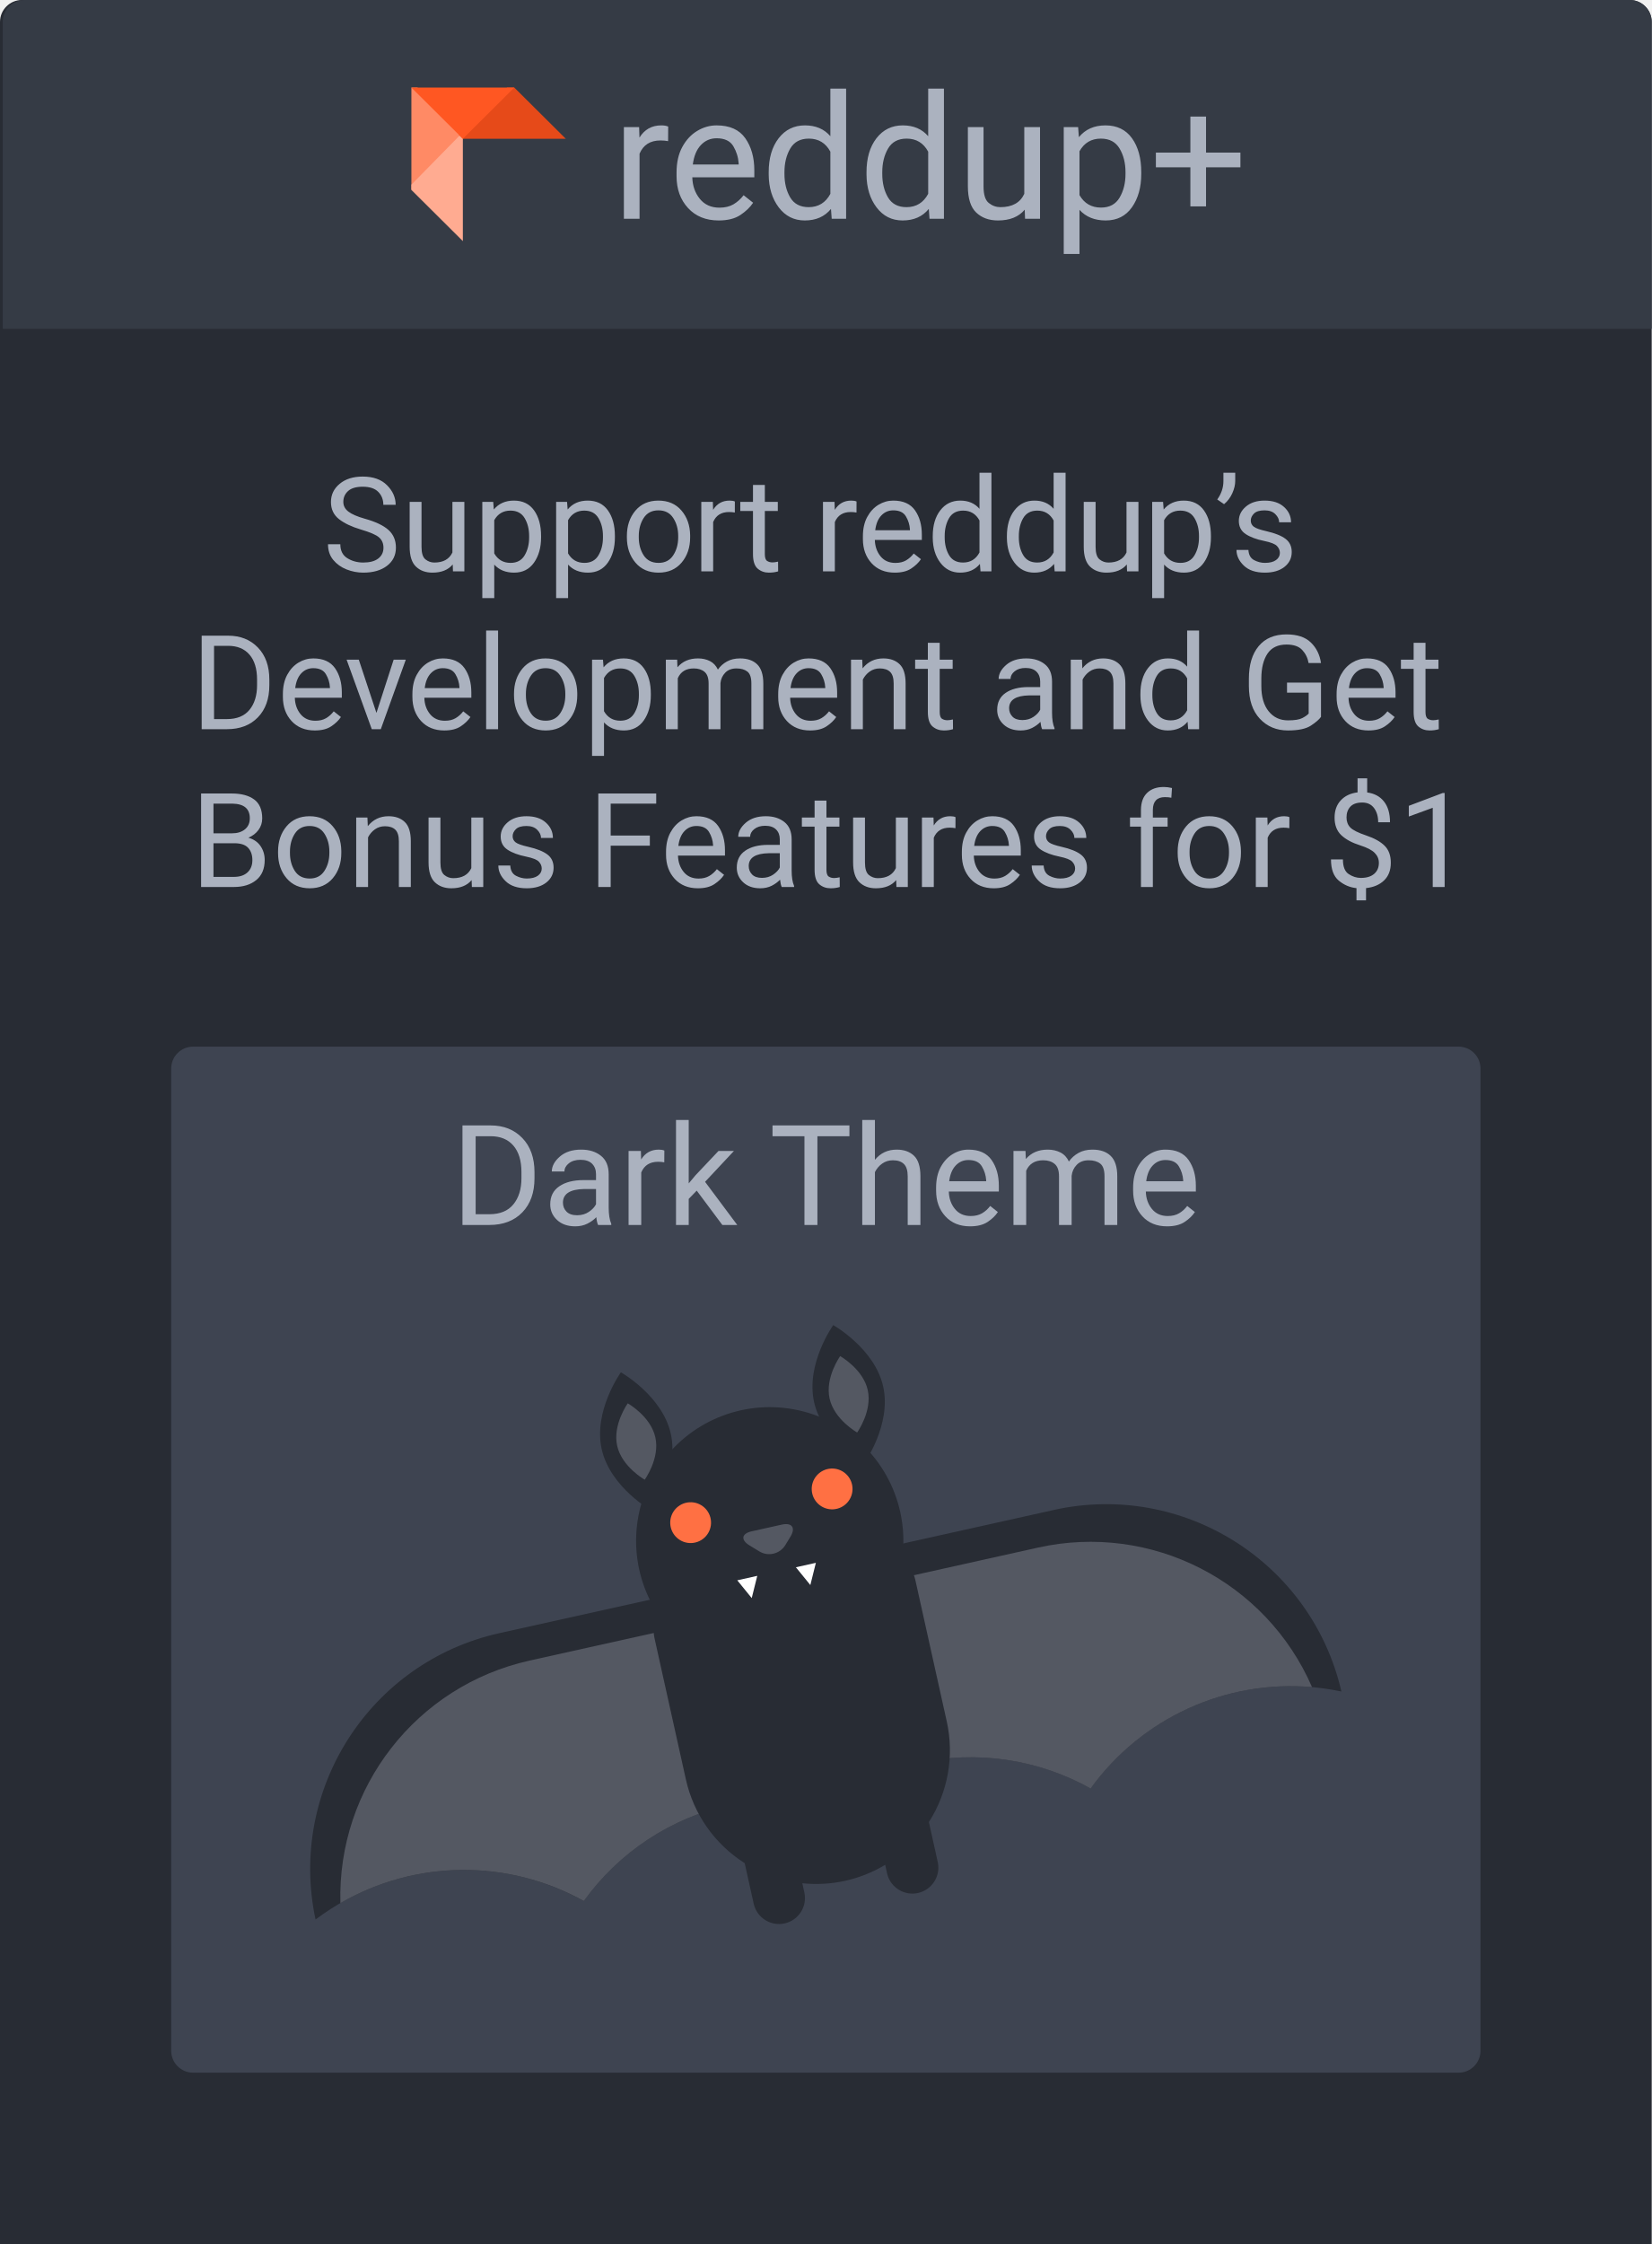
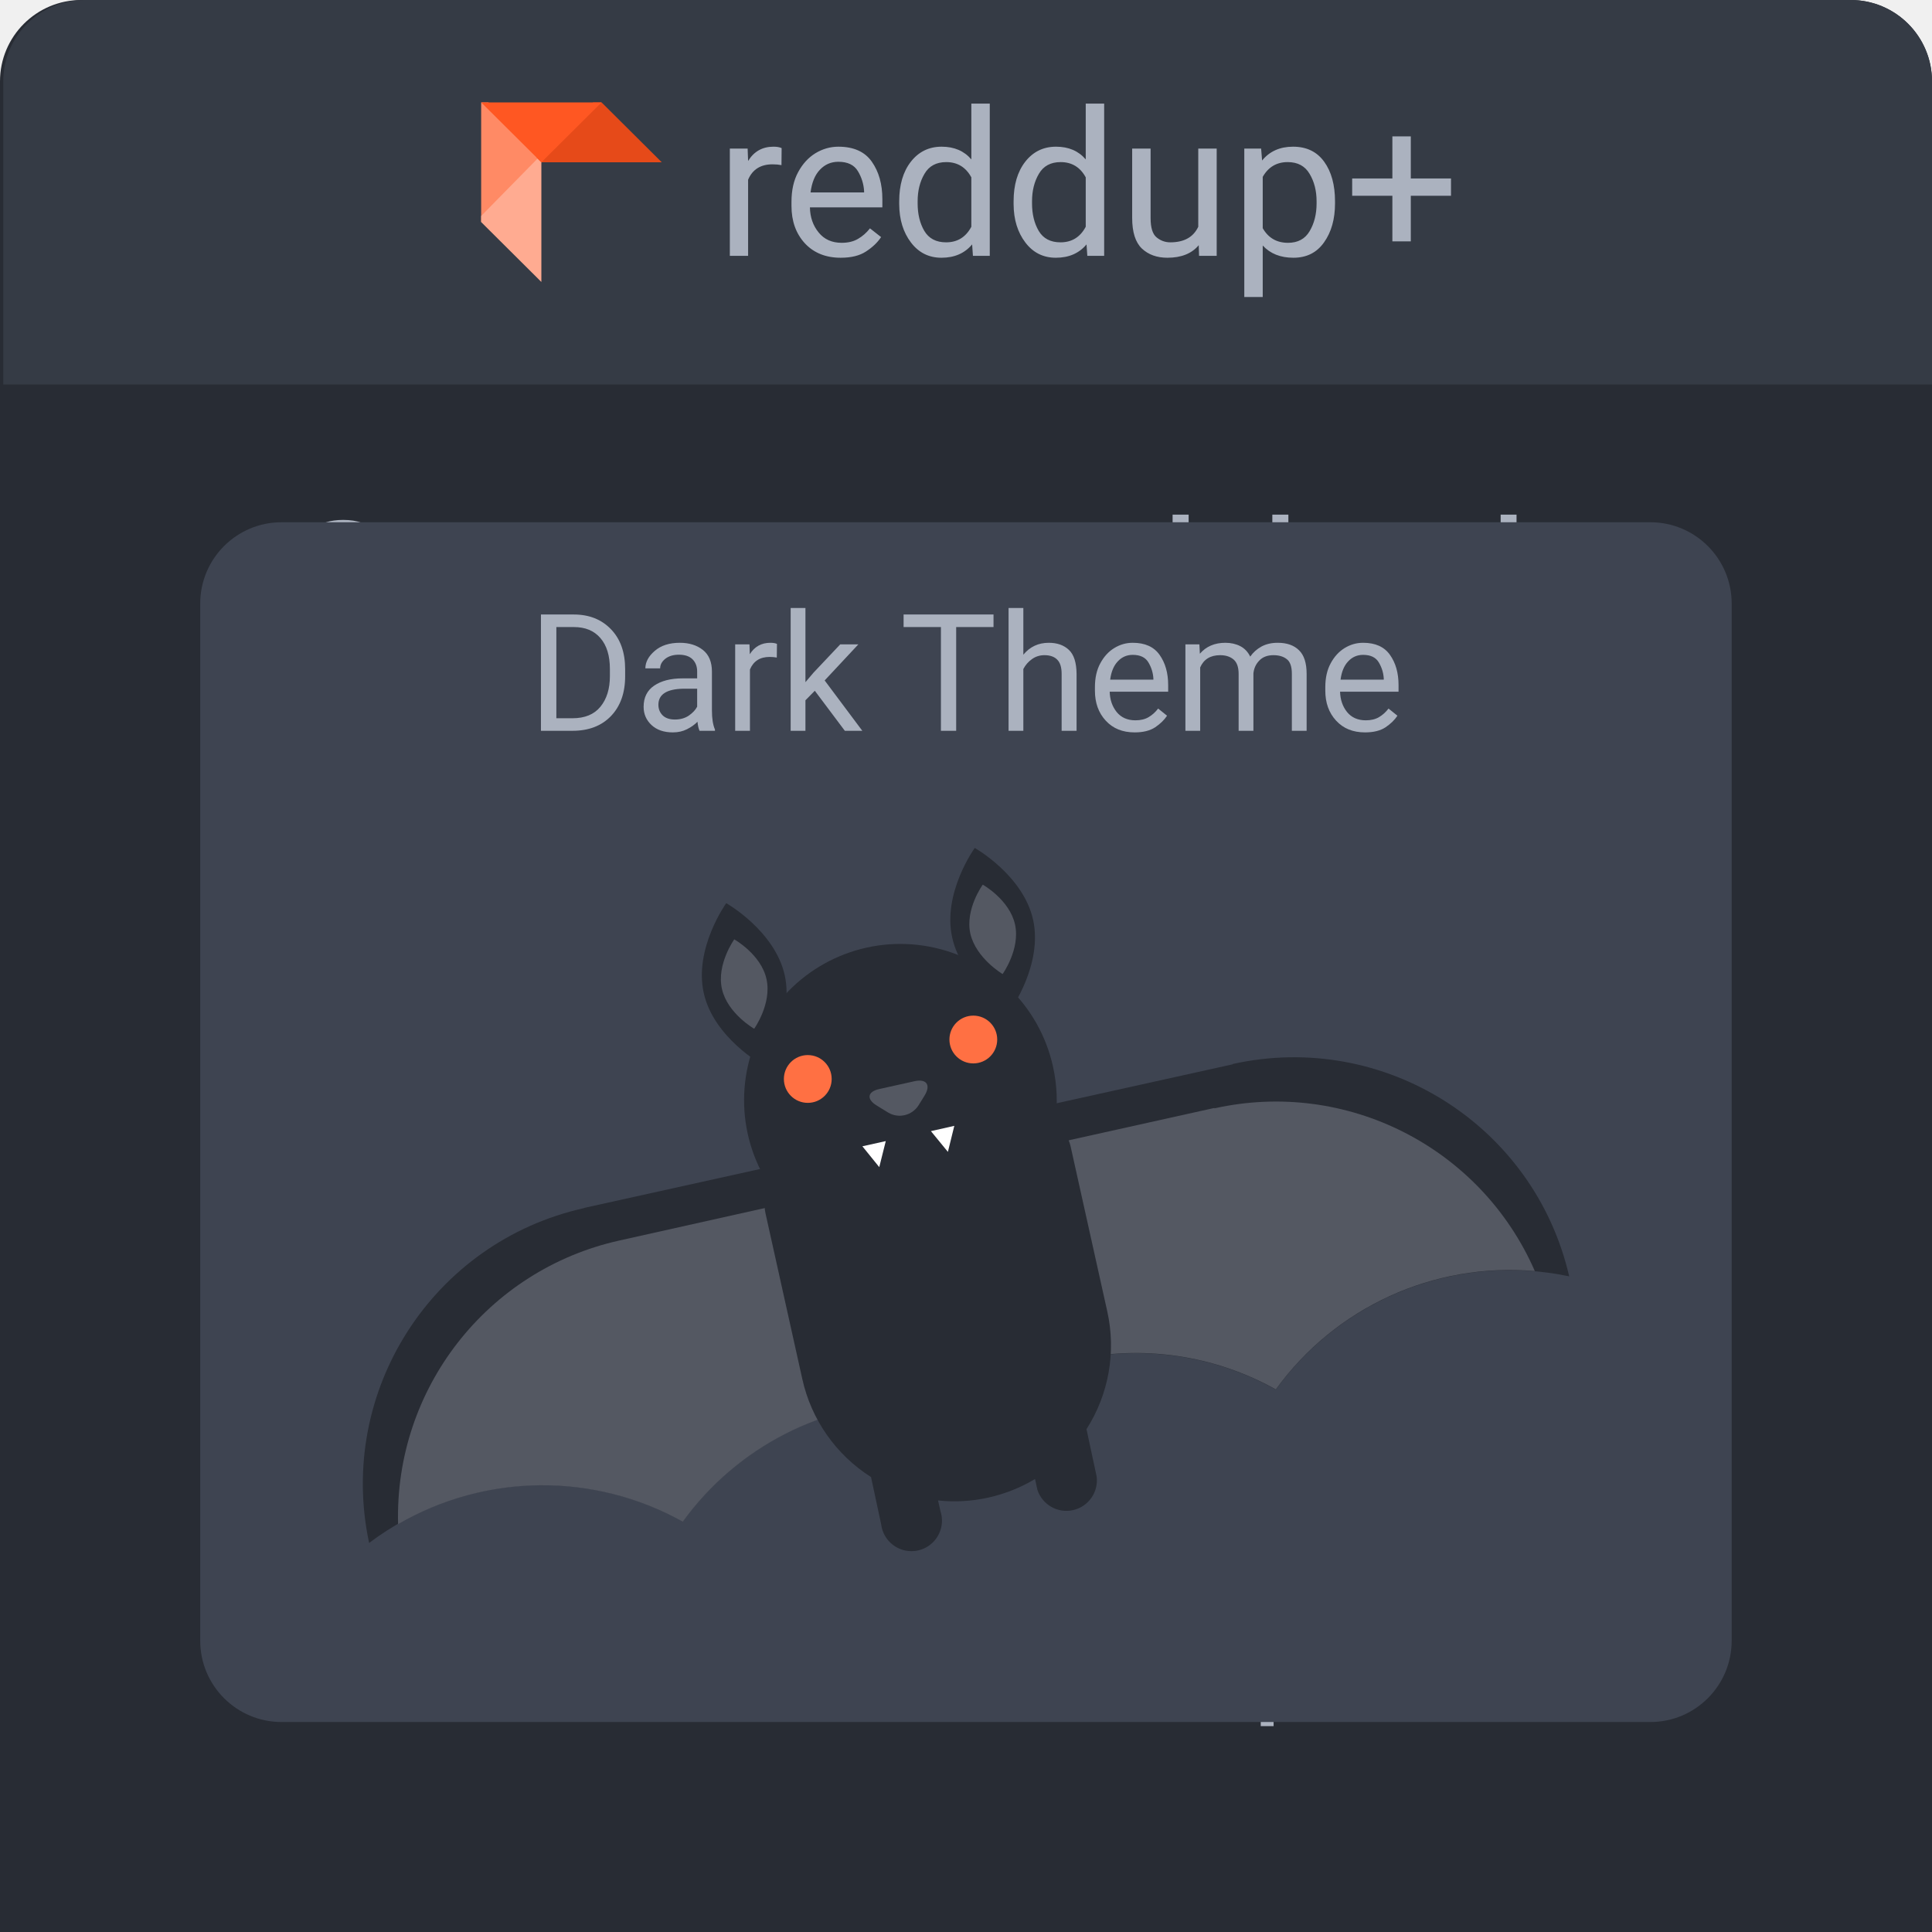
- <svg xmlns="http://www.w3.org/2000/svg" viewBox="0 0 603 819">
+ <svg xmlns="http://www.w3.org/2000/svg" viewBox="0 0 190 190">
  <defs>
-     <style>.cls-1{fill:#282c34;}.cls-2{font-size:48px;}.cls-14,.cls-2,.cls-21{fill:#abb2bf;}.cls-14,.cls-2{font-family:Roboto-Light, Roboto;}.cls-3{letter-spacing:0.02em;}.cls-4{letter-spacing:-0.01em;}.cls-5{letter-spacing:-0.01em;}.cls-6{letter-spacing:-0.05em;}.cls-7{letter-spacing:-0.01em;}.cls-8{letter-spacing:-0.01em;}.cls-9{fill:#353b45;}.cls-10{fill:#ff8a65;}.cls-11{fill:#ffab91;}.cls-12{fill:#e64a19;}.cls-13{fill:#ff5722;}.cls-14{font-size:63.32px;}.cls-15{letter-spacing:-0.01em;}.cls-16{fill:#3e4451;}.cls-17{fill:#545862;}.cls-18{fill:#5c6670;}.cls-19{fill:#ff7043;}.cls-20{fill:#fff;}.cls-21{font-size:51.11px;font-family:Roboto-Regular, Roboto;}.cls-22{letter-spacing:-0.02em;}</style>
+     <style>.cls-1{fill:#282c34;}.cls-2{fill:#353b45;}.cls-3{fill:#ff8a65;}.cls-4{fill:#ffab91;}.cls-5{fill:#e64a19;}.cls-6{fill:#ff5722;}.cls-7{font-size:19.95px;}.cls-22,.cls-7,.cls-9{fill:#abb2bf;}.cls-7,.cls-9{font-family:Roboto-Light, Roboto;}.cls-8{letter-spacing:-0.01em;}.cls-9{font-size:17.39px;}.cls-10{letter-spacing:0.02em;}.cls-11{letter-spacing:-0.01em;}.cls-12{letter-spacing:-0.01em;}.cls-13{letter-spacing:-0.05em;}.cls-14{letter-spacing:0em;}.cls-15{letter-spacing:-0.01em;}.cls-16{letter-spacing:-0.01em;}.cls-17{fill:#3e4451;}.cls-18{fill:#545862;}.cls-19{fill:#5c6670;}.cls-20{fill:#ff7043;}.cls-21{fill:#fff;}.cls-22{font-size:16.1px;font-family:Roboto-Regular, Roboto;}.cls-23{letter-spacing:-0.02em;}</style>
  </defs>
  <g id="BASE">
    <g id="background">
-       <path class="cls-1" d="M603,819H0V8A8,8,0,0,1,8,0H595a8,8,0,0,1,8,8Z" />
+       <path class="cls-1" d="M190,190H0V8A8,8,0,0,1,8,0H182a8,8,0,0,1,8,8Z" />
    </g>
    <g id="toolbar">
-       <text class="cls-2" transform="translate(117.84 208.53)">Suppo<tspan class="cls-3" x="134.88" y="0">r</tspan>
-         <tspan x="152.2" y="0">t </tspan>
-         <tspan class="cls-4" x="179.3" y="0">r</tspan>
-         <tspan x="195" y="0">eddu</tspan>
-         <tspan class="cls-5" x="299.51" y="0">p</tspan>
-         <tspan class="cls-6" x="325.43" y="0">’</tspan>
-         <tspan x="331.34" y="0">s </tspan>
-         <tspan x="-48.18" y="57.6">D</tspan>
-         <tspan class="cls-7" x="-16.75" y="57.6">ev</tspan>
-         <tspan x="30.53" y="57.6">elopment and Get </tspan>
-         <tspan x="-48.39" y="115.2">Bonus </tspan>
-         <tspan class="cls-8" x="96.62" y="115.2">F</tspan>
-         <tspan x="123.13" y="115.2">eatu</tspan>
-         <tspan class="cls-4" x="215.43" y="115.2">r</tspan>
-         <tspan x="231.13" y="115.2">es for $1</tspan>
-       </text>
-       <path class="cls-9" d="M603,120H1V8A8,8,0,0,1,9,0H595a8,8,0,0,1,8,8Z" />
+       <path class="cls-2" d="M190,37.81H.32V8a8,8,0,0,1,8-8H182a8,8,0,0,1,8,8Z" />
      <g id="s300">
-         <polygon id="shape300" class="cls-10" points="168.98 50.64 170.39 49.24 152.4 31.96 150.19 31.96 150.19 69.32 168.98 50.64" />
+         <polygon id="shape300" class="cls-3" points="53.24 15.96 53.69 15.51 48.02 10.07 47.32 10.07 47.32 21.84 53.24 15.96" />
      </g>
      <g id="s200">
-         <polygon id="shape200" class="cls-11" points="150.19 69.32 168.98 88 168.98 50.64 167.8 49.47 150.19 67.4 150.19 69.32" />
+         <polygon id="shape200" class="cls-4" points="47.32 21.84 53.24 27.73 53.24 15.96 52.87 15.59 47.32 21.24 47.32 21.84" />
      </g>
      <g id="s700">
-         <polygon id="shape700" class="cls-12" points="187.76 31.96 185.13 31.96 167.45 49.12 168.98 50.64 206.55 50.64 187.76 31.96" />
+         <polygon id="shape700" class="cls-5" points="59.16 10.07 58.33 10.07 52.76 15.48 53.24 15.96 65.08 15.96 59.16 10.07" />
      </g>
      <g id="s500">
        <g id="shape500">
-           <polygon class="cls-13" points="168.98 50.64 187.76 31.96 150.19 31.96 168.98 50.64" />
+           <polygon class="cls-6" points="53.24 15.96 59.16 10.07 47.32 10.07 53.24 15.96" />
        </g>
      </g>
-       <text class="cls-14" transform="translate(223.41 79.84)">
-         <tspan class="cls-15">r</tspan>
-         <tspan x="20.71" y="0">eddup+</tspan>
+       <text class="cls-7" transform="translate(70.4 25.16)">
+         <tspan class="cls-8">r</tspan>
+         <tspan x="6.53" y="0">eddup+</tspan>
      </text>
    </g>
  </g>
+   <g id="PLUS">
+     <text class="cls-9" transform="translate(28.47 63.66)">Suppo<tspan class="cls-10" x="48.86" y="0">r</tspan>
+       <tspan x="55.14" y="0">t </tspan>
+       <tspan class="cls-11" x="64.95" y="0">r</tspan>
+       <tspan x="70.64" y="0">eddu</tspan>
+       <tspan class="cls-12" x="108.5" y="0">p</tspan>
+       <tspan class="cls-13" x="117.89" y="0">’</tspan>
+       <tspan class="cls-14" x="120.03" y="0">s </tspan>
+       <tspan x="16.38" y="20.87">D</tspan>
+       <tspan class="cls-15" x="27.77" y="20.87">ev</tspan>
+       <tspan x="44.89" y="20.87">elopment</tspan>
+       <tspan x="-8.33" y="62.6">Get Bonus </tspan>
+       <tspan class="cls-16" x="74.88" y="62.6">F</tspan>
+       <tspan x="84.48" y="62.6">eatu</tspan>
+       <tspan class="cls-11" x="117.92" y="62.6">r</tspan>
+       <tspan x="123.6" y="62.6">es</tspan>
+       <tspan x="64.42" y="83.46"> </tspan>
+       <tspan class="cls-16" x="23.31" y="104.33">F</tspan>
+       <tspan x="32.92" y="104.33">or Just $1</tspan>
+     </text>
+   </g>
  <g id="DARK">
-     <rect class="cls-16" x="62.5" y="382" width="478" height="374.47" rx="8" ry="8" />
+     <rect class="cls-17" x="19.69" y="51.36" width="150.61" height="117.99" rx="8" ry="8" />
    <g id="left-wing">
-       <path class="cls-1" d="M182.31,596.06A88.19,88.19,0,0,0,115.2,700.57a90.06,90.06,0,0,1,97.91-6.75,89.56,89.56,0,0,1,53.4-35.13,90.58,90.58,0,0,1,19.56-2.16l-17.68-79.59-86.08,19.12Z" />
-       <path class="cls-17" d="M193.27,606.09a88.2,88.2,0,0,0-69,88.49,90.09,90.09,0,0,1,88.87-.76,89.56,89.56,0,0,1,53.4-35.13,90.58,90.58,0,0,1,19.56-2.16L271,588.81l-77.75,17.28Z" />
+       <path class="cls-1" d="M57.44,118.81A27.79,27.79,0,0,0,36.3,151.74a28.36,28.36,0,0,1,30.85-2.12,28.4,28.4,0,0,1,23-11.75l-5.57-25.08-27.13,6Z" />
+       <path class="cls-18" d="M60.9,122a27.8,27.8,0,0,0-21.75,27.89,28.32,28.32,0,0,1,28-.24,28.4,28.4,0,0,1,23-11.75L85.4,116.53,60.9,122Z" />
    </g>
    <g id="right-wing">
-       <path class="cls-1" d="M384.72,551.09a88.18,88.18,0,0,1,105,66.26,90,90,0,0,0-91.55,35.35A89.63,89.63,0,0,0,335,643.48a90.65,90.65,0,0,0-18.63,6.33l-17.68-79.59,86.08-19.13Z" />
-       <path class="cls-17" d="M379,564.82a88.2,88.2,0,0,1,100,50.93,90.06,90.06,0,0,0-80.83,37A89.63,89.63,0,0,0,335,643.48a90.65,90.65,0,0,0-18.63,6.33l-15-67.72L379,564.82Z" />
+       <path class="cls-1" d="M121.22,104.64a27.79,27.79,0,0,1,33.1,20.88,28.39,28.39,0,0,0-28.85,11.14,28.21,28.21,0,0,0-19.93-2.9,27.79,27.79,0,0,0-5.87,2L94.1,110.67l27.12-6Z" />
+       <path class="cls-18" d="M119.43,109a27.78,27.78,0,0,1,31.51,16,28.38,28.38,0,0,0-25.47,11.64,28.21,28.21,0,0,0-19.93-2.9,27.79,27.79,0,0,0-5.87,2l-4.74-21.34,24.5-5.44Z" />
    </g>
-     <path class="cls-1" d="M328.65,551.8a48.79,48.79,0,1,0-88.47,37.26,12.55,12.55,0,0,0-1.25,8.75l11.46,51.57A48.62,48.62,0,0,0,271.87,680l3.29,14.8a9.47,9.47,0,1,0,18.49-4.11l-.74-3.36a48.72,48.72,0,0,0,30.25-6.72l.75,3.36a9.48,9.48,0,0,0,18.5-4.11L339.12,665a48.59,48.59,0,0,0,6.5-36.82l-11.46-51.57a12.51,12.51,0,0,0-4.83-7.39A48.88,48.88,0,0,0,328.65,551.8Z" />
-     <circle class="cls-18" cx="252.06" cy="555.54" r="4.85" />
-     <circle class="cls-18" cx="304.36" cy="543.92" r="4.85" transform="translate(-30.88 18.47) rotate(-3.31)" />
-     <circle class="cls-19" cx="303.78" cy="543.43" r="7.45" transform="translate(-30.86 18.44) rotate(-3.31)" />
-     <circle class="cls-19" cx="252.12" cy="555.73" r="7.45" transform="translate(-31.65 15.48) rotate(-3.31)" />
-     <polygon class="cls-20" points="274.44 583.26 269.16 576.77 276.46 575.14 274.44 583.26" />
-     <polygon class="cls-20" points="295.84 578.5 297.86 570.39 290.56 572.01 295.84 578.5" />
-     <path class="cls-17" d="M286.71,563.92a6.93,6.93,0,0,1-9.51,2.29L273.58,564c-3.24-2-2.86-4.29.85-5.11l11-2.45c3.72-.82,5.13,1.16,3.15,4.4Z" />
-     <path class="cls-1" d="M244.9,523.31c-3.09-13.95-18.23-22.45-18.23-22.45s-10.12,14.11-7,28.06,18.24,22.45,18.24,22.45S248,537.26,244.9,523.31Z" />
-     <path class="cls-17" d="M239.25,524.57c-1.72-7.7-10.07-12.39-10.07-12.39s-5.58,7.78-3.87,15.48,10.06,12.39,10.06,12.39S241,532.27,239.25,524.57Z" />
-     <path class="cls-1" d="M297.2,511.69c-3.09-13.95,7-28.06,7-28.06s15.14,8.5,18.24,22.45-7,28.06-7,28.06S300.3,525.64,297.2,511.69Z" />
-     <path class="cls-17" d="M302.86,510.43c-1.71-7.7,3.87-15.48,3.87-15.48s8.36,4.69,10.07,12.39-3.87,15.48-3.87,15.48S304.57,518.13,302.86,510.43Z" />
-     <text class="cls-21" transform="translate(164.62 447.08)">Dark<tspan class="cls-22" x="104.51" y="0"> </tspan>
-       <tspan x="116.16" y="0">Theme</tspan>
+     <path class="cls-1" d="M103.55,104.87a15.37,15.37,0,1,0-27.87,11.74,3.88,3.88,0,0,0-.39,2.75l3.61,16.25a15.34,15.34,0,0,0,6.76,9.65l1,4.66a3,3,0,1,0,5.83-1.3l-.24-1.06a15.31,15.31,0,0,0,4.94-.28,15.48,15.48,0,0,0,4.6-1.83l.23,1.06a3,3,0,0,0,5.83-1.3l-1-4.66A15.32,15.32,0,0,0,108.9,129l-3.61-16.25a4,4,0,0,0-1.52-2.33A15.28,15.28,0,0,0,103.55,104.87Z" />
+     <circle class="cls-19" cx="79.42" cy="106.05" r="1.53" />
+     <circle class="cls-19" cx="95.9" cy="102.38" r="1.53" />
+     <circle id="right-eye" class="cls-20" cx="95.72" cy="102.23" r="2.35" />
+     <circle id="left-eye" class="cls-20" cx="79.44" cy="106.11" r="2.35" />
+     <polygon class="cls-21" points="86.47 114.78 84.81 112.73 87.11 112.22 86.47 114.78" />
+     <polygon class="cls-21" points="93.22 113.28 93.85 110.72 91.55 111.24 93.22 113.28" />
+     <path class="cls-18" d="M90.34,108.69a2.2,2.2,0,0,1-3,.72l-1.14-.7c-1-.62-.9-1.35.27-1.61l3.47-.77c1.17-.26,1.62.36,1,1.39Z" />
+     <path class="cls-1" d="M77.17,95.89c-1-4.39-5.75-7.07-5.75-7.07s-3.19,4.44-2.21,8.84S75,104.73,75,104.73,78.14,100.28,77.17,95.89Z" />
+     <path class="cls-18" d="M75.38,96.29c-.53-2.43-3.17-3.91-3.17-3.91S70.45,94.84,71,97.26s3.17,3.91,3.17,3.91S75.92,98.71,75.38,96.29Z" />
+     <path class="cls-1" d="M93.65,92.23c-1-4.4,2.21-8.84,2.21-8.84s4.77,2.68,5.74,7.07-2.21,8.84-2.21,8.84S94.62,96.62,93.65,92.23Z" />
+     <path class="cls-18" d="M95.43,91.83C94.89,89.41,96.65,87,96.65,87s2.63,1.48,3.17,3.91-1.22,4.88-1.22,4.88S96,94.26,95.43,91.83Z" />
+     <text class="cls-22" transform="translate(51.87 71.87)">Dark<tspan class="cls-23" x="32.93" y="0"> </tspan>
+       <tspan x="36.6" y="0">Theme</tspan>
    </text>
  </g>
</svg>
